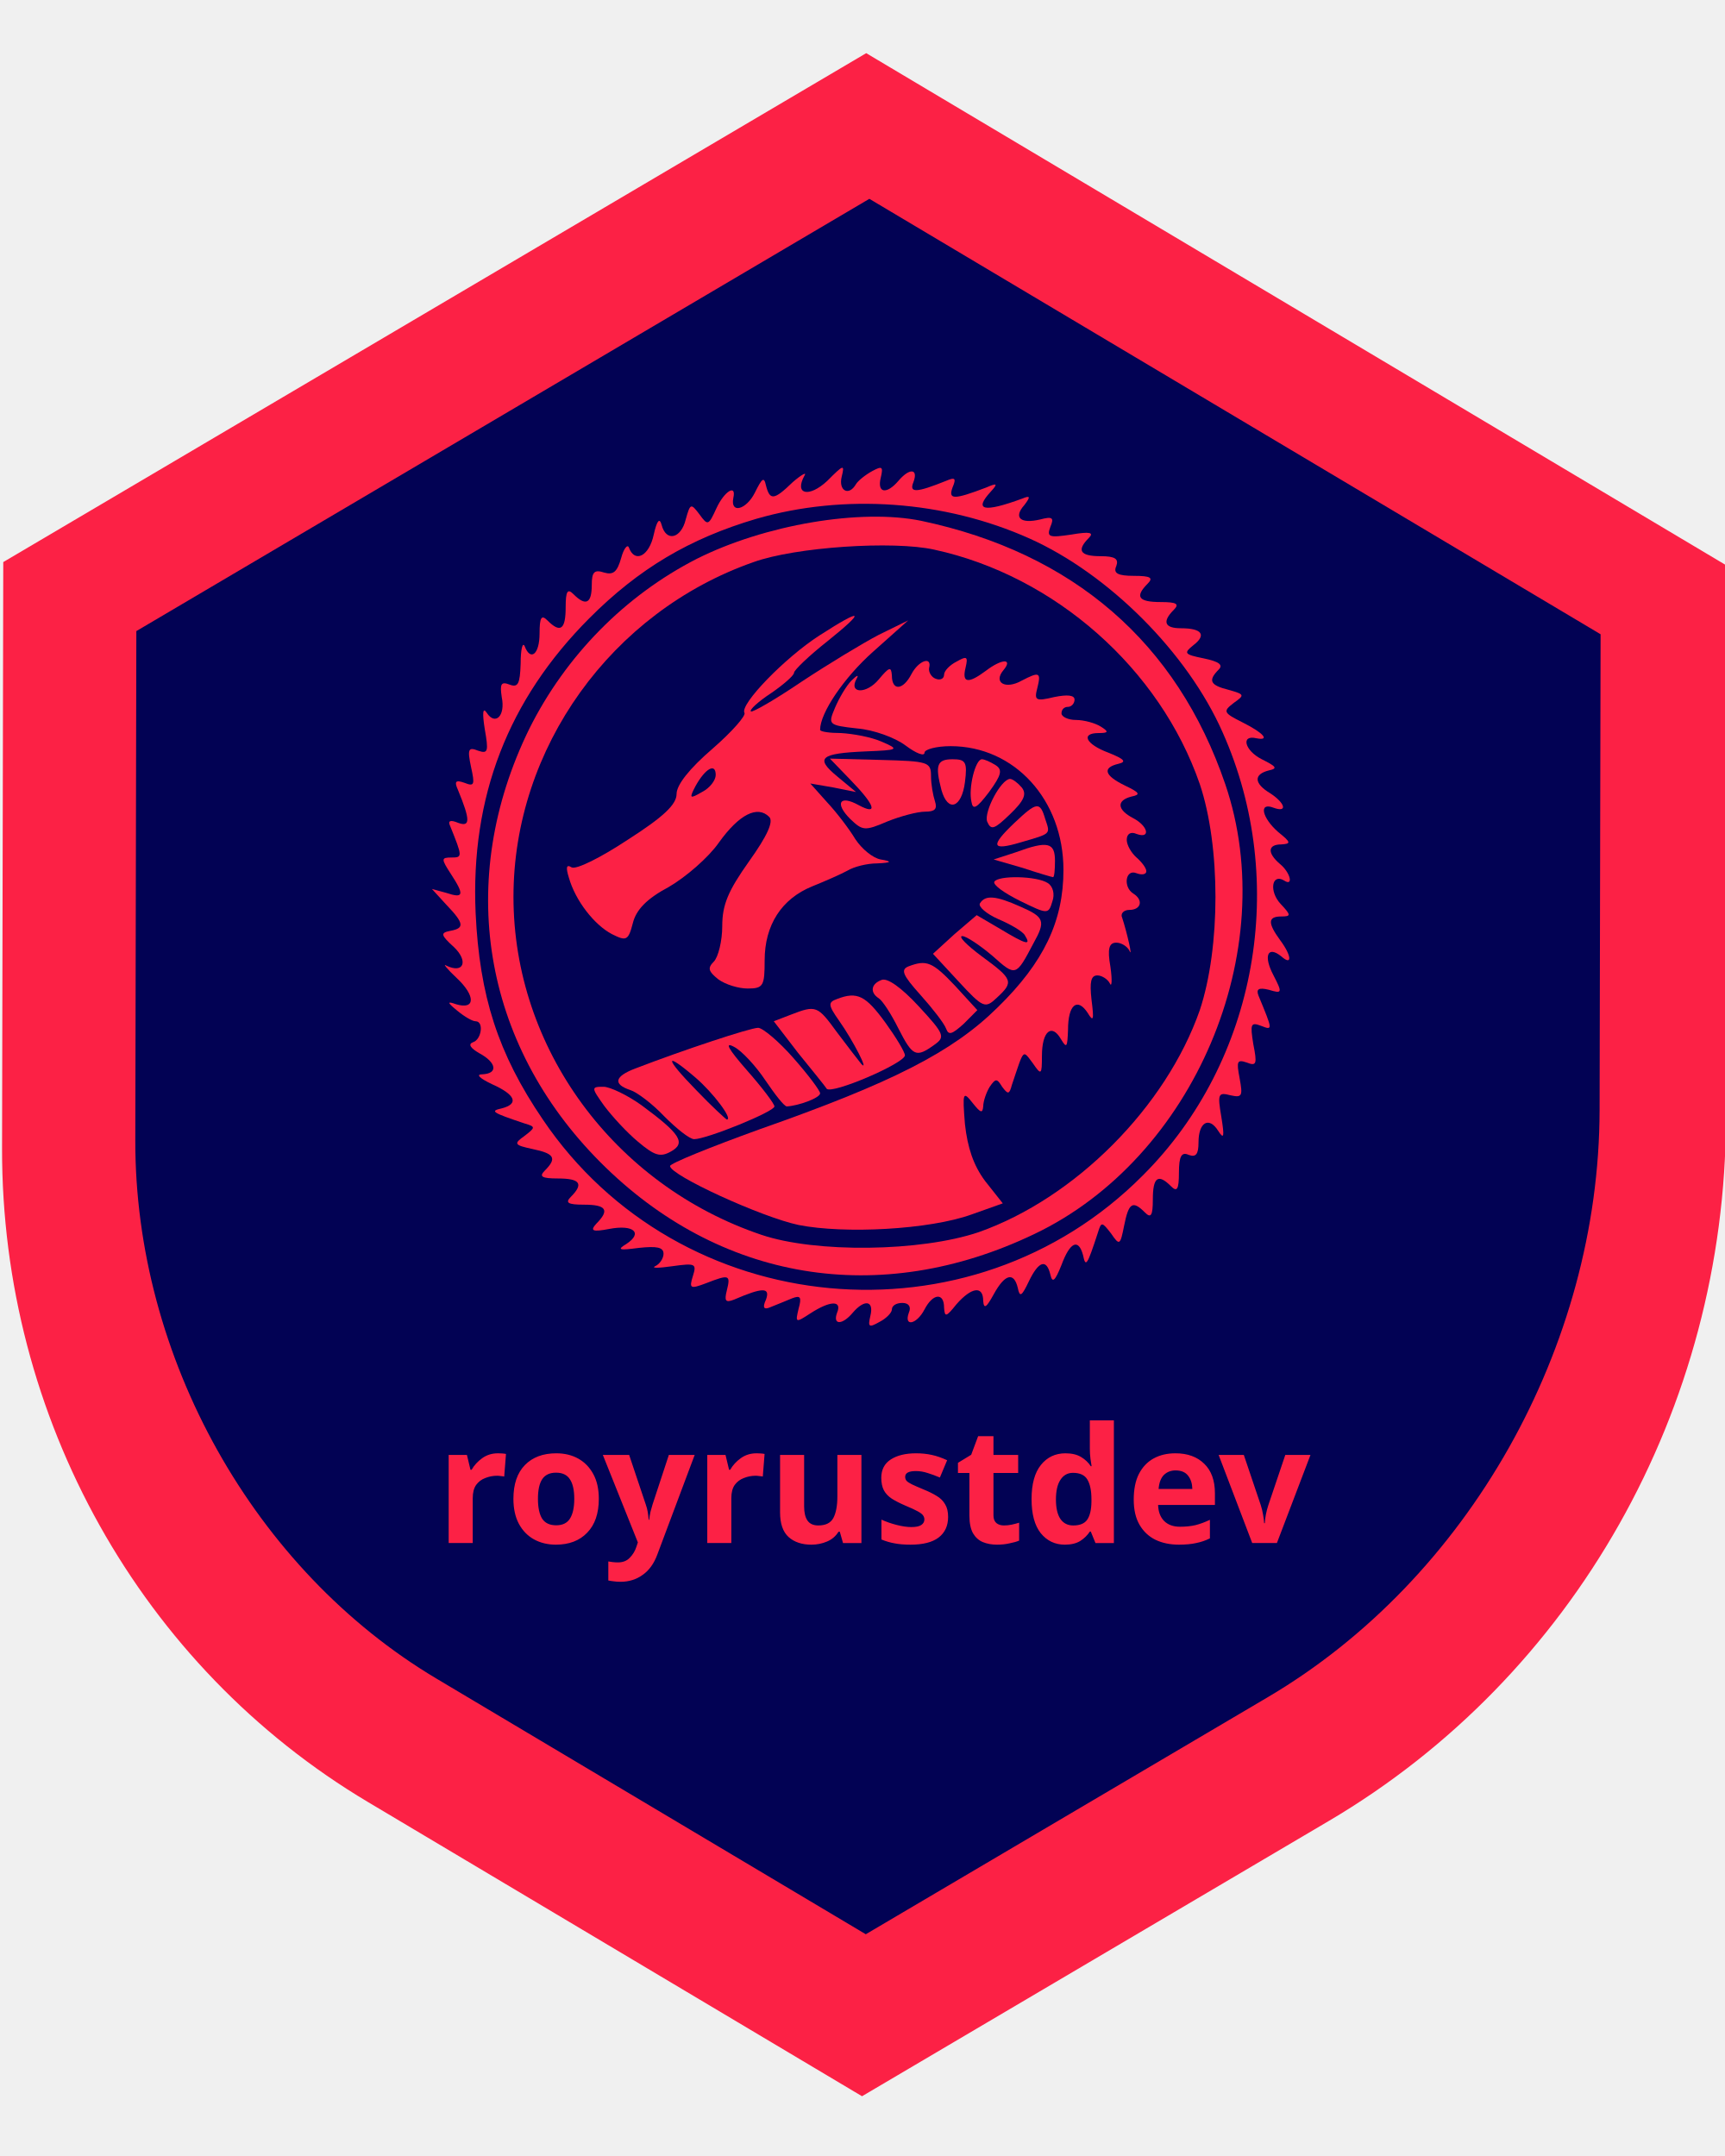
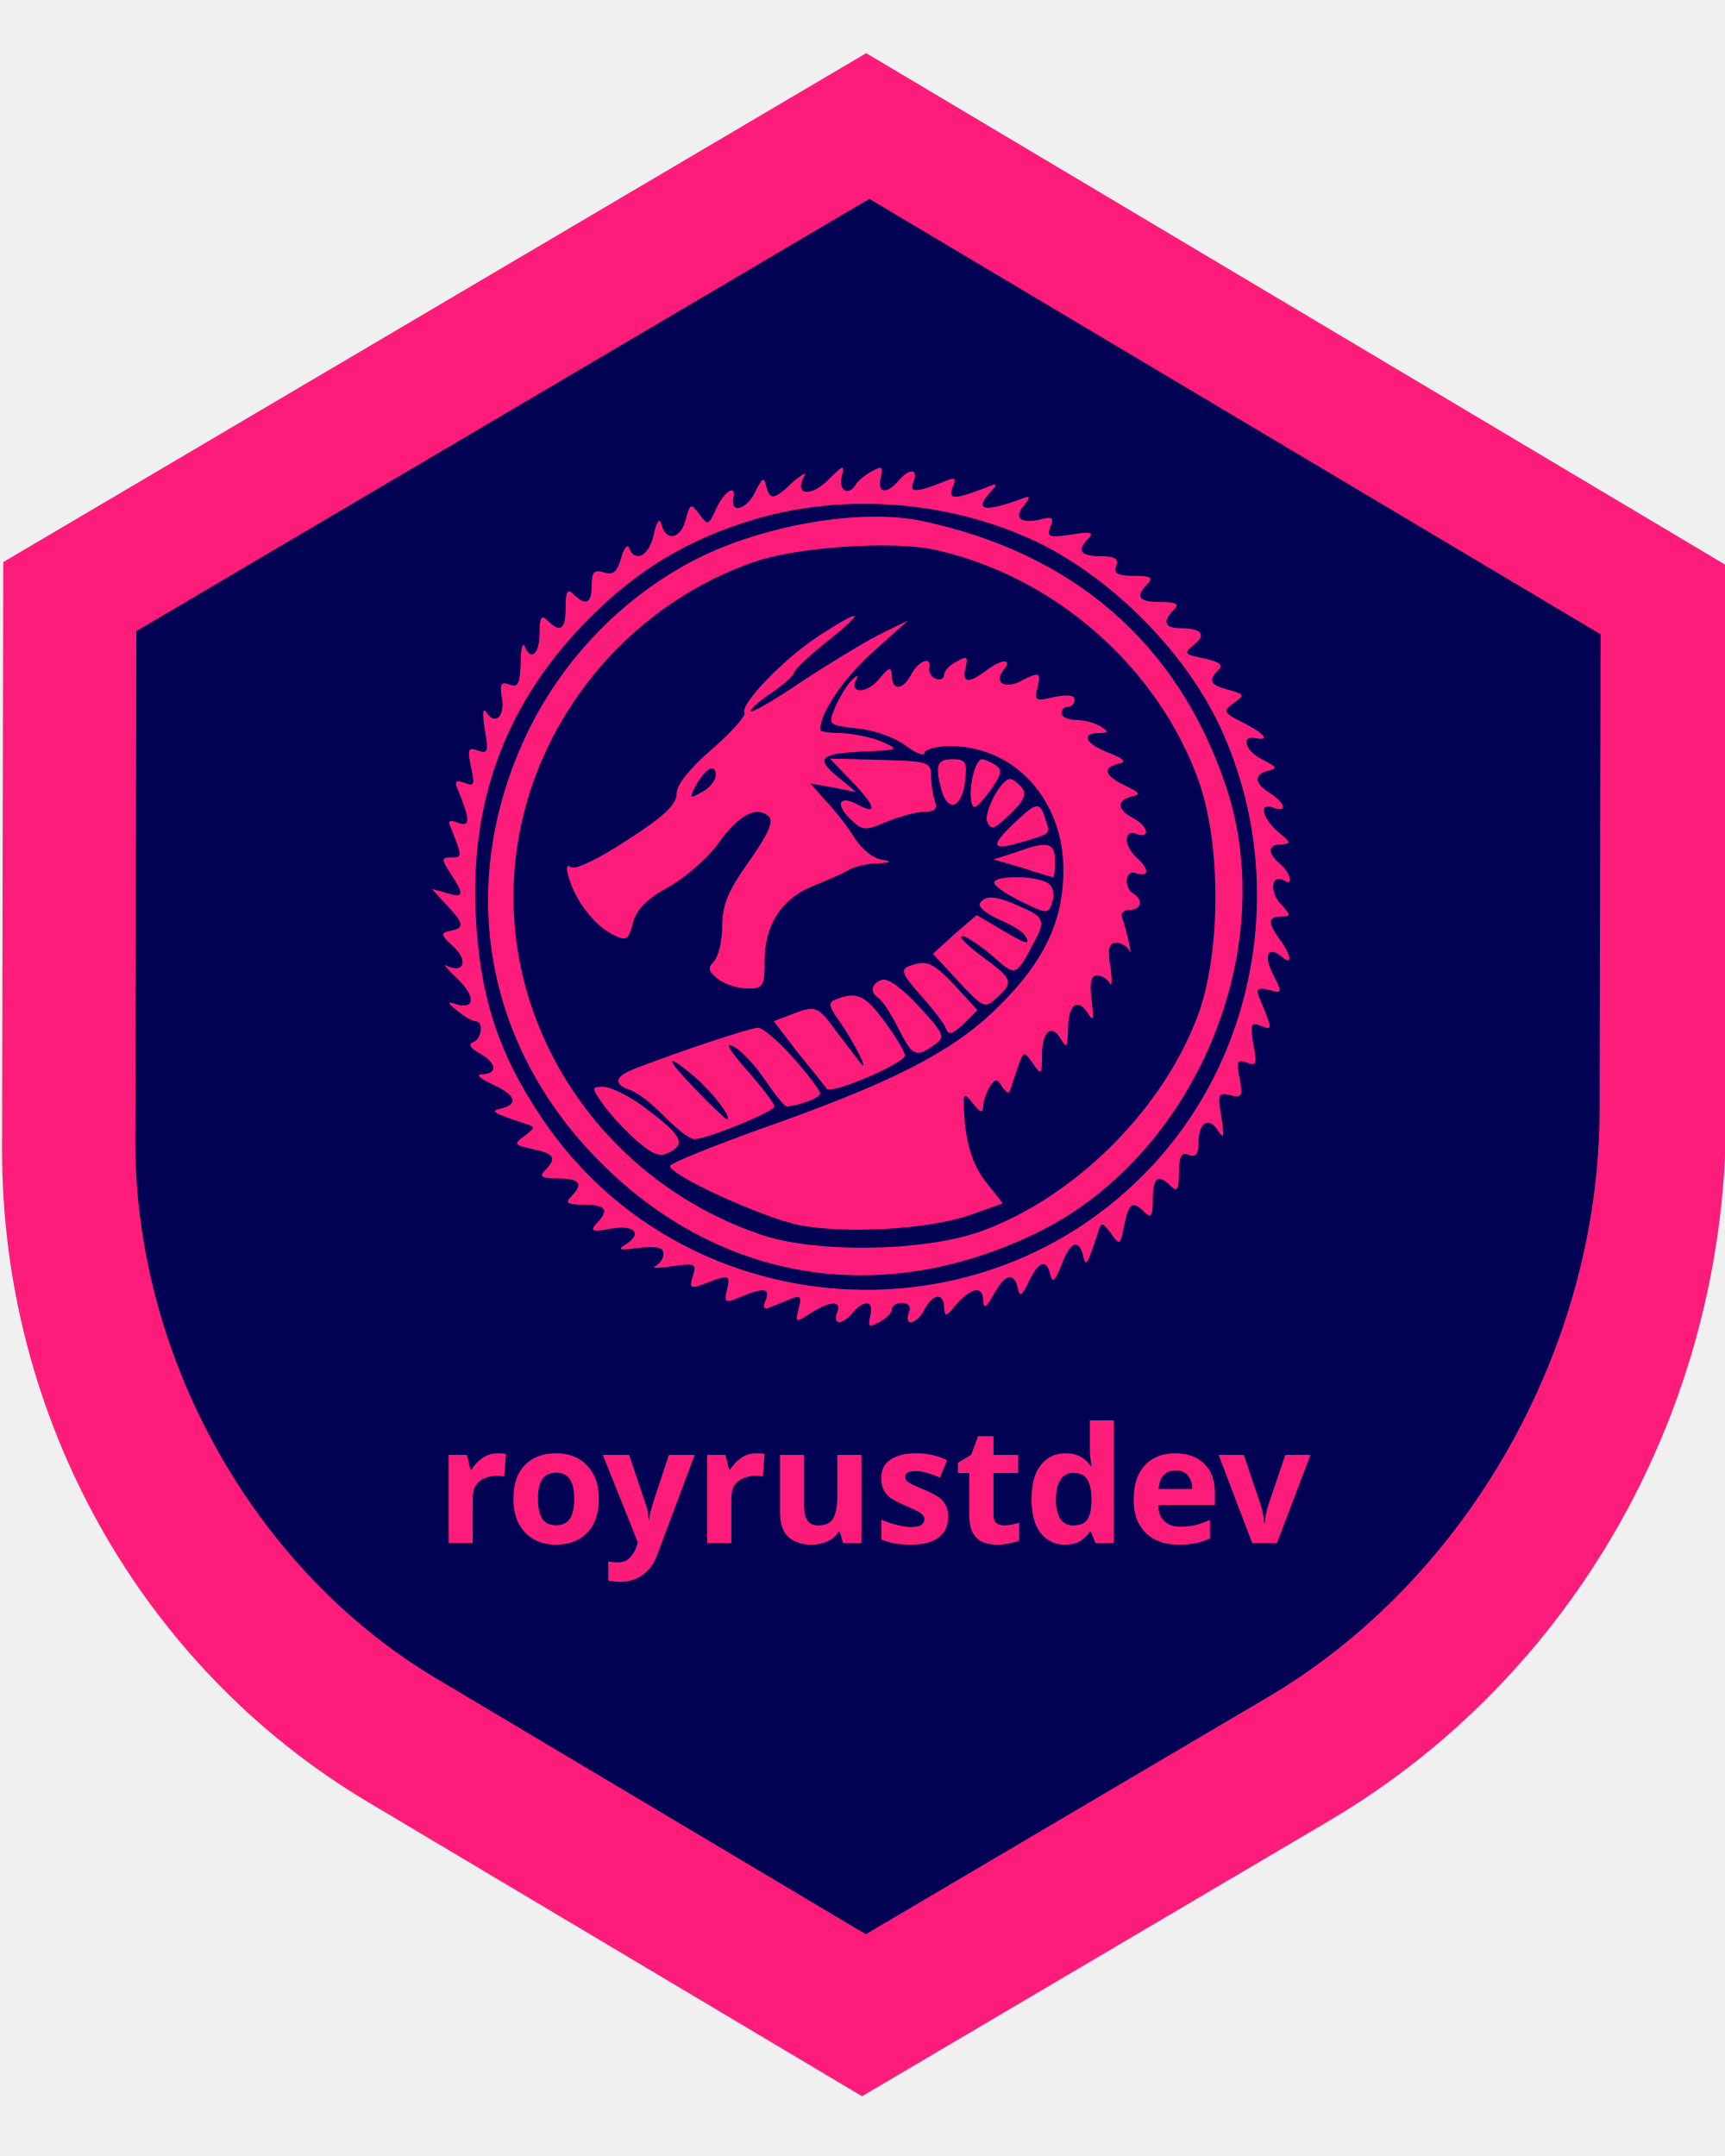
<svg xmlns="http://www.w3.org/2000/svg" width="200" height="250" viewBox="0 0 612.245 765.306" version="1.1" id="royrustdev">
  <defs id="defs2">
    <linearGradient id="linearGradient4598">
      <stop style="stop-color:#00ffff;stop-opacity:1;" offset="0" id="stop4596" />
    </linearGradient>
    <clipPath clipPathUnits="userSpaceOnUse" id="clipPath2754">
      <g id="use2756">
        <path id="path2762" style="opacity:1;fill:#00e1e1;fill-opacity:1;fill-rule:evenodd;stroke-width:0;stroke-miterlimit:4;stroke-dasharray:none;stroke-opacity:0.481;paint-order:stroke fill markers" d="m -6.166,149.687 -0.886,2.831 11.918,3.903 9.607,-0.441 -0.139,-3.03 -9.24,0.424 z" />
      </g>
    </clipPath>
  </defs>
  <g id="layer1">
-     <path id="path4160" d="M 471.733,646.315 305.953,744.092 130.582,639.649 A 260.651,267.571 0 0 1 0.732,407.645 L 1.158,199.516 307.438,18.87 l 305.538,181.966 -0.402,196.269 a 280.662,288.113 0 0 1 -140.841,249.21 z" style="opacity:1;fill:#fc2145;fill-opacity:1;fill-rule:evenodd;stroke-width:0;stroke-miterlimit:4;stroke-dasharray:none;stroke-opacity:0.481;paint-order:stroke fill markers" />
+     <path id="path4160" d="M 471.733,646.315 305.953,744.092 130.582,639.649 A 260.651,267.571 0 0 1 0.732,407.645 L 1.158,199.516 307.438,18.87 l 305.538,181.966 -0.402,196.269 a 280.662,288.113 0 0 1 -140.841,249.21 z" style="opacity:1;fill:#fd1c7a;fill-opacity:1;fill-rule:evenodd;stroke-width:0;stroke-miterlimit:4;stroke-dasharray:none;stroke-opacity:0.481;paint-order:stroke fill markers" />
    <path id="path7280" d="M 308.553,70.575 48.391,224.018 48.022,404.85 c -0.157,76.894 42.111,152.418 106.902,191.005 l 152.365,90.738 142.719,-84.173 c 71.006,-41.88 117.556,-124.248 117.728,-208.313 l 0.351,-168.966 z" style="opacity:1;fill:#020254;fill-opacity:1;fill-rule:evenodd;stroke-width:0;stroke-miterlimit:4;stroke-dasharray:none;stroke-opacity:0.481;paint-order:stroke fill markers" />
    <path style="fill:none;stroke:#000000;stroke-width:2.307px;stroke-linecap:butt;stroke-linejoin:miter;stroke-opacity:1" d="M 118.932,938.003 Z" id="path3070" />
    <g transform="matrix(-0.2315583,0,0,-0.2325116,538.8433,550.8488)" fill="#ffffff" stroke="none" id="g1121" style="fill:#fc2145;fill-opacity:1">
-       <path d="m 977,1640 c 6,-24 -9,-26 -27,-5 -17,20 -31,19 -23,-2 7,-17 -5,-16 -50,2 -14,6 -16,4 -10,-10 7,-19 -2,-19 -52,0 -16,7 -18,6 -7,-6 27,-29 12,-33 -48,-11 -12,5 -13,3 -3,-10 17,-19 6,-29 -24,-22 -19,5 -22,3 -16,-11 6,-16 2,-17 -32,-12 -29,5 -35,3 -27,-5 19,-19 14,-28 -18,-28 -22,0 -28,-4 -24,-15 5,-11 -2,-15 -27,-15 -26,0 -30,-3 -21,-12 20,-20 14,-28 -20,-28 -25,0 -29,-3 -20,-12 18,-18 14,-28 -11,-28 -32,0 -40,-10 -19,-26 15,-12 14,-14 -16,-20 -24,-5 -30,-10 -23,-17 17,-17 13,-24 -15,-31 -25,-7 -25,-8 -8,-20 17,-13 16,-15 -14,-30 -32,-16 -42,-28 -21,-24 25,6 18,-19 -8,-32 -22,-11 -25,-14 -11,-17 24,-6 23,-20 -2,-35 -23,-15 -27,-30 -5,-22 23,9 18,-15 -7,-37 -20,-16 -20,-18 -5,-19 21,0 22,-13 2,-30 -16,-13 -21,-35 -6,-25 19,11 23,-17 5,-36 -16,-17 -16,-19 -1,-19 21,0 21,-10 2,-36 -18,-24 -19,-40 -2,-25 21,17 28,1 12,-29 -14,-27 -13,-28 7,-22 16,4 20,1 16,-9 -22,-53 -22,-53 -4,-46 16,6 17,3 12,-28 -6,-30 -5,-34 10,-28 15,5 16,2 11,-24 -5,-27 -4,-30 14,-26 19,5 20,2 14,-33 -5,-31 -4,-35 5,-21 14,22 30,13 30,-18 0,-18 4,-23 15,-19 11,5 15,-2 15,-27 0,-26 3,-30 12,-21 20,20 28,14 28,-20 0,-25 3,-29 12,-20 19,19 25,15 32,-20 6,-30 7,-31 20,-12 14,18 15,18 20,2 17,-52 19,-54 23,-35 7,26 20,20 33,-15 10,-25 14,-28 17,-15 6,25 18,21 33,-10 11,-23 14,-25 17,-10 6,25 20,21 37,-10 11,-20 15,-23 16,-10 0,24 18,21 41,-5 16,-20 18,-20 19,-5 0,23 17,22 30,-3 12,-23 32,-27 24,-5 -4,9 0,15 10,15 9,0 16,-4 16,-10 0,-5 9,-14 19,-19 16,-9 18,-8 14,9 -6,24 9,26 27,5 16,-19 31,-19 24,0 -8,19 10,19 41,-1 23,-15 23,-14 18,7 -5,18 -3,21 10,16 10,-4 24,-10 32,-13 11,-5 14,-2 8,11 -7,19 5,19 49,0 13,-5 15,-2 11,14 -6,24 -4,25 32,11 24,-9 26,-8 20,11 -6,19 -4,20 32,15 21,-3 32,-3 26,0 -7,3 -13,12 -13,19 0,10 10,12 38,9 30,-4 34,-3 19,6 -26,17 -11,30 26,23 26,-5 30,-3 20,8 -21,21 -15,29 19,29 25,0 29,3 20,12 -20,20 -14,28 20,28 25,0 29,3 20,12 -19,19 -15,26 19,33 28,6 29,8 12,20 -17,13 -17,14 0,19 51,17 53,19 35,23 -27,7 -21,21 15,37 19,9 25,15 15,15 -25,1 -22,18 4,32 14,8 18,14 10,17 -13,4 -17,32 -4,32 5,0 17,7 28,16 16,13 16,15 2,10 -30,-9 -30,13 -1,40 15,14 22,23 16,19 -27,-13 -34,7 -12,28 21,19 21,22 6,25 -22,4 -22,11 6,40 l 22,24 -22,-6 c -27,-9 -28,-3 -7,29 15,23 15,25 -1,25 -17,0 -17,1 2,48 4,8 0,10 -12,5 -19,-7 -19,4 0,50 6,13 4,16 -10,11 -15,-6 -16,-3 -10,24 6,28 4,31 -11,25 -15,-5 -16,-1 -10,33 4,25 3,34 -3,25 -13,-20 -29,-5 -23,24 3,20 1,24 -12,19 -13,-5 -16,1 -17,32 0,22 -3,33 -6,27 -9,-24 -23,-13 -23,19 0,25 -3,29 -12,20 -20,-20 -28,-14 -28,20 0,25 -3,29 -12,20 -19,-19 -28,-14 -28,14 0,20 -4,24 -19,19 -14,-4 -20,1 -26,22 -4,15 -10,22 -12,16 -9,-24 -31,-13 -38,20 -5,22 -9,26 -12,15 -7,-27 -30,-21 -37,8 -7,25 -8,25 -21,8 -13,-18 -14,-17 -26,9 -12,26 -31,38 -26,16 5,-25 -20,-18 -33,8 -11,22 -14,25 -17,11 -6,-23 -12,-23 -41,5 -14,12 -22,16 -18,10 16,-29 -7,-34 -35,-8 -25,25 -27,26 -22,6 5,-21 -11,-30 -22,-11 -3,5 -14,14 -25,20 -15,8 -17,7 -13,-10 z m 191,-63 c 102,-30 180,-76 256,-152 124,-124 182,-272 174,-450 C 1592,849 1564,761 1495,660 1286,352 839,310 575,575 400,749 351,1023 453,1251 c 54,122 175,242 296,296 130,58 284,69 419,30 z" id="path1087" style="fill:#fc2145;fill-opacity:1" />
-       <path d="M 915,1574 C 682,1525 523,1388 449,1172 362,918 497,601 742,485 c 237,-113 483,-72 665,110 181,181 222,431 109,661 -56,112 -147,204 -257,260 -104,52 -251,77 -344,58 z m 257,-63 c 218,-76 368,-284 368,-511 0,-231 -154,-440 -380,-516 -83,-28 -244,-26 -333,4 -148,52 -287,191 -339,339 -32,96 -32,250 0,345 61,176 222,318 407,358 63,14 213,4 277,-19 z" id="path1089" style="fill:#fc2145;fill-opacity:1" />
-       <path d="m 1059,1390 c 28,-22 51,-44 51,-48 0,-4 16,-18 35,-31 20,-13 34,-26 31,-28 -2,-2 -37,18 -77,45 -41,27 -94,59 -119,72 l -45,22 54,-48 c 44,-39 81,-93 81,-119 0,-3 -15,-5 -32,-5 -18,-1 -46,-6 -62,-13 -28,-12 -27,-13 24,-15 70,-3 78,-10 44,-38 l -29,-24 35,7 35,6 -26,-29 c -15,-16 -34,-41 -43,-56 -10,-15 -27,-29 -39,-31 -18,-3 -17,-5 6,-6 15,0 35,-5 45,-11 9,-5 34,-16 54,-24 47,-19 73,-59 73,-113 0,-39 2,-43 26,-43 14,0 34,6 45,14 15,12 17,17 7,27 -7,7 -13,32 -13,54 0,33 -9,54 -41,99 -28,39 -38,61 -31,68 18,18 46,4 77,-39 16,-23 51,-53 77,-68 34,-18 50,-35 55,-55 7,-27 10,-28 32,-17 27,14 56,51 66,86 5,16 4,21 -4,16 -7,-4 -45,15 -86,42 -55,35 -75,54 -75,70 0,14 -20,39 -55,69 -30,26 -52,51 -49,55 7,13 -62,84 -115,118 -67,43 -72,39 -12,-9 z m 202,-221 c 10,-19 9,-20 -10,-9 -12,6 -21,18 -21,26 0,19 16,10 31,-17 z" id="path1091" style="fill:#fc2145;fill-opacity:1" />
-       <path d="m 847,1350 c 6,-24 -4,-25 -31,-5 -25,19 -42,19 -27,1 16,-19 -3,-30 -28,-16 -27,14 -30,13 -24,-11 5,-19 3,-21 -26,-14 -20,4 -31,3 -31,-4 0,-6 5,-11 10,-11 6,0 10,-4 10,-10 0,-5 -10,-10 -22,-10 -13,0 -30,-5 -38,-10 -13,-8 -12,-10 3,-10 28,0 20,-17 -15,-30 -25,-10 -28,-14 -15,-17 25,-6 21,-18 -10,-33 -23,-11 -25,-14 -10,-17 23,-6 22,-20 -3,-33 -23,-12 -27,-32 -5,-24 9,4 15,0 15,-9 0,-8 -7,-20 -15,-27 -8,-7 -15,-16 -15,-21 0,-5 7,-6 15,-3 17,7 21,-21 5,-31 -16,-10 -12,-25 6,-25 9,0 14,-6 11,-12 -7,-21 -17,-64 -11,-50 3,6 12,12 20,12 11,0 14,-9 9,-37 -3,-21 -2,-32 1,-25 3,6 12,12 19,12 10,0 12,-10 9,-37 -4,-31 -3,-35 6,-20 16,24 30,12 30,-26 1,-27 2,-29 11,-14 14,24 29,12 29,-26 0,-29 1,-30 14,-11 16,21 13,23 32,-33 4,-15 6,-15 15,-3 8,13 10,13 19,0 5,-8 10,-22 10,-30 1,-11 4,-10 16,5 15,19 16,17 12,-32 -4,-36 -13,-63 -31,-87 l -27,-34 48,-17 c 64,-23 194,-30 265,-16 57,12 197,76 197,90 0,4 -62,29 -137,56 -203,71 -296,118 -365,186 -71,69 -101,132 -101,210 0,107 75,189 173,189 22,0 40,-5 40,-10 0,-6 13,-1 29,11 16,12 49,24 74,26 45,5 45,6 34,32 -6,14 -17,33 -25,41 -8,8 -12,10 -8,3 13,-23 -15,-24 -34,-1 -16,19 -19,20 -20,6 0,-24 -17,-23 -30,2 -11,21 -32,28 -27,9 1,-6 -4,-14 -10,-16 -7,-3 -13,0 -13,6 0,6 -9,15 -19,20 -16,9 -18,8 -14,-9 z" id="path1093" style="fill:#fc2145;fill-opacity:1" />
-       <path d="m 801,1201 c -11,-7 -9,-15 10,-41 19,-25 25,-28 27,-15 5,21 -6,65 -16,65 -4,0 -13,-4 -21,-9 z" id="path1095" style="fill:#fc2145;fill-opacity:1" />
-       <path d="m 848,1175 c 5,-39 26,-47 36,-12 10,38 7,47 -17,47 -20,0 -23,-4 -19,-35 z" id="path1097" style="fill:#fc2145;fill-opacity:1" />
-       <path d="m 900,1184 c 0,-12 -3,-29 -6,-38 -4,-12 0,-16 15,-16 12,0 38,-7 58,-15 35,-15 38,-14 57,4 24,24 16,37 -13,21 -30,-16 -26,-1 12,38 l 32,33 -77,-2 c -74,-2 -78,-3 -78,-25 z" id="path1099" style="fill:#fc2145;fill-opacity:1" />
-       <path d="m 761,1167 c -8,-10 -4,-20 18,-41 24,-23 29,-25 35,-11 5,15 -21,64 -35,65 -4,0 -12,-6 -18,-13 z" id="path1101" style="fill:#fc2145;fill-opacity:1" />
-       <path d="m 725,1119 c -8,-24 -10,-22 38,-36 44,-13 47,-6 9,30 -34,32 -39,33 -47,6 z" id="path1103" style="fill:#fc2145;fill-opacity:1" />
-       <path d="m 710,1055 c 0,-14 1,-25 3,-25 1,0 22,6 46,14 l 45,13 -34,11 c -49,18 -60,15 -60,-13 z" id="path1105" style="fill:#fc2145;fill-opacity:1" />
-       <path d="m 721,1021 c -8,-5 -11,-17 -7,-28 6,-20 7,-20 50,1 24,12 41,24 39,29 -6,10 -65,9 -82,-2 z" id="path1107" style="fill:#fc2145;fill-opacity:1" />
-       <path d="m 763,985 c -37,-16 -39,-22 -20,-56 27,-51 27,-51 63,-19 19,16 40,30 46,30 7,0 -7,-14 -30,-31 -48,-35 -49,-39 -23,-63 18,-17 21,-16 59,25 l 39,42 -33,30 -34,29 -36,-21 c -40,-24 -48,-26 -38,-10 3,6 22,17 41,25 18,8 31,19 28,24 -8,13 -24,12 -62,-5 z" id="path1109" style="fill:#fc2145;fill-opacity:1" />
-       <path d="m 863,864 -34,-37 21,-21 c 18,-16 23,-18 27,-7 3,8 21,31 39,51 28,31 31,39 18,44 -27,10 -36,7 -71,-30 z" id="path1111" style="fill:#fc2145;fill-opacity:1" />
-       <path d="m 919,833 c -40,-43 -41,-47 -24,-59 28,-20 33,-18 55,25 11,22 24,42 30,46 14,9 12,22 -4,28 -9,4 -31,-12 -57,-40 z" id="path1113" style="fill:#fc2145;fill-opacity:1" />
-       <path d="m 970,808 c -16,-22 -30,-45 -30,-50 0,-12 112,-60 120,-51 3,5 23,29 44,55 l 37,48 -26,10 c -39,15 -41,14 -71,-27 -16,-21 -32,-42 -37,-48 -13,-14 12,35 34,66 17,24 17,28 3,33 -31,12 -44,5 -74,-36 z" id="path1115" style="fill:#fc2145;fill-opacity:1" />
-       <path d="m 1111,754 c -23,-26 -41,-50 -41,-54 0,-7 33,-19 51,-20 4,0 18,18 33,40 14,21 36,45 48,51 15,8 9,-3 -20,-36 -23,-26 -42,-51 -42,-55 0,-8 104,-50 123,-50 7,0 27,16 46,35 18,19 42,37 52,40 27,9 24,21 -8,33 -73,28 -176,62 -188,62 -7,0 -32,-21 -54,-46 z m 149,-49 c -24,-25 -46,-45 -47,-45 -10,0 21,41 48,64 48,41 48,31 -1,-19 z" id="path1117" style="fill:#fc2145;fill-opacity:1" />
-       <path d="m 1344,682 c -60,-44 -69,-58 -45,-71 16,-9 25,-6 50,15 17,14 40,39 52,55 20,28 20,29 1,29 -10,0 -37,-13 -58,-28 z" id="path1119" style="fill:#fc2145;fill-opacity:1" />
+       <path d="m 977,1640 c 6,-24 -9,-26 -27,-5 -17,20 -31,19 -23,-2 7,-17 -5,-16 -50,2 -14,6 -16,4 -10,-10 7,-19 -2,-19 -52,0 -16,7 -18,6 -7,-6 27,-29 12,-33 -48,-11 -12,5 -13,3 -3,-10 17,-19 6,-29 -24,-22 -19,5 -22,3 -16,-11 6,-16 2,-17 -32,-12 -29,5 -35,3 -27,-5 19,-19 14,-28 -18,-28 -22,0 -28,-4 -24,-15 5,-11 -2,-15 -27,-15 -26,0 -30,-3 -21,-12 20,-20 14,-28 -20,-28 -25,0 -29,-3 -20,-12 18,-18 14,-28 -11,-28 -32,0 -40,-10 -19,-26 15,-12 14,-14 -16,-20 -24,-5 -30,-10 -23,-17 17,-17 13,-24 -15,-31 -25,-7 -25,-8 -8,-20 17,-13 16,-15 -14,-30 -32,-16 -42,-28 -21,-24 25,6 18,-19 -8,-32 -22,-11 -25,-14 -11,-17 24,-6 23,-20 -2,-35 -23,-15 -27,-30 -5,-22 23,9 18,-15 -7,-37 -20,-16 -20,-18 -5,-19 21,0 22,-13 2,-30 -16,-13 -21,-35 -6,-25 19,11 23,-17 5,-36 -16,-17 -16,-19 -1,-19 21,0 21,-10 2,-36 -18,-24 -19,-40 -2,-25 21,17 28,1 12,-29 -14,-27 -13,-28 7,-22 16,4 20,1 16,-9 -22,-53 -22,-53 -4,-46 16,6 17,3 12,-28 -6,-30 -5,-34 10,-28 15,5 16,2 11,-24 -5,-27 -4,-30 14,-26 19,5 20,2 14,-33 -5,-31 -4,-35 5,-21 14,22 30,13 30,-18 0,-18 4,-23 15,-19 11,5 15,-2 15,-27 0,-26 3,-30 12,-21 20,20 28,14 28,-20 0,-25 3,-29 12,-20 19,19 25,15 32,-20 6,-30 7,-31 20,-12 14,18 15,18 20,2 17,-52 19,-54 23,-35 7,26 20,20 33,-15 10,-25 14,-28 17,-15 6,25 18,21 33,-10 11,-23 14,-25 17,-10 6,25 20,21 37,-10 11,-20 15,-23 16,-10 0,24 18,21 41,-5 16,-20 18,-20 19,-5 0,23 17,22 30,-3 12,-23 32,-27 24,-5 -4,9 0,15 10,15 9,0 16,-4 16,-10 0,-5 9,-14 19,-19 16,-9 18,-8 14,9 -6,24 9,26 27,5 16,-19 31,-19 24,0 -8,19 10,19 41,-1 23,-15 23,-14 18,7 -5,18 -3,21 10,16 10,-4 24,-10 32,-13 11,-5 14,-2 8,11 -7,19 5,19 49,0 13,-5 15,-2 11,14 -6,24 -4,25 32,11 24,-9 26,-8 20,11 -6,19 -4,20 32,15 21,-3 32,-3 26,0 -7,3 -13,12 -13,19 0,10 10,12 38,9 30,-4 34,-3 19,6 -26,17 -11,30 26,23 26,-5 30,-3 20,8 -21,21 -15,29 19,29 25,0 29,3 20,12 -20,20 -14,28 20,28 25,0 29,3 20,12 -19,19 -15,26 19,33 28,6 29,8 12,20 -17,13 -17,14 0,19 51,17 53,19 35,23 -27,7 -21,21 15,37 19,9 25,15 15,15 -25,1 -22,18 4,32 14,8 18,14 10,17 -13,4 -17,32 -4,32 5,0 17,7 28,16 16,13 16,15 2,10 -30,-9 -30,13 -1,40 15,14 22,23 16,19 -27,-13 -34,7 -12,28 21,19 21,22 6,25 -22,4 -22,11 6,40 l 22,24 -22,-6 c -27,-9 -28,-3 -7,29 15,23 15,25 -1,25 -17,0 -17,1 2,48 4,8 0,10 -12,5 -19,-7 -19,4 0,50 6,13 4,16 -10,11 -15,-6 -16,-3 -10,24 6,28 4,31 -11,25 -15,-5 -16,-1 -10,33 4,25 3,34 -3,25 -13,-20 -29,-5 -23,24 3,20 1,24 -12,19 -13,-5 -16,1 -17,32 0,22 -3,33 -6,27 -9,-24 -23,-13 -23,19 0,25 -3,29 -12,20 -20,-20 -28,-14 -28,20 0,25 -3,29 -12,20 -19,-19 -28,-14 -28,14 0,20 -4,24 -19,19 -14,-4 -20,1 -26,22 -4,15 -10,22 -12,16 -9,-24 -31,-13 -38,20 -5,22 -9,26 -12,15 -7,-27 -30,-21 -37,8 -7,25 -8,25 -21,8 -13,-18 -14,-17 -26,9 -12,26 -31,38 -26,16 5,-25 -20,-18 -33,8 -11,22 -14,25 -17,11 -6,-23 -12,-23 -41,5 -14,12 -22,16 -18,10 16,-29 -7,-34 -35,-8 -25,25 -27,26 -22,6 5,-21 -11,-30 -22,-11 -3,5 -14,14 -25,20 -15,8 -17,7 -13,-10 z m 191,-63 c 102,-30 180,-76 256,-152 124,-124 182,-272 174,-450 C 1592,849 1564,761 1495,660 1286,352 839,310 575,575 400,749 351,1023 453,1251 c 54,122 175,242 296,296 130,58 284,69 419,30 z" id="path1087" style="fill:#fd1c7a;fill-opacity:1" />
+       <path d="M 915,1574 C 682,1525 523,1388 449,1172 362,918 497,601 742,485 c 237,-113 483,-72 665,110 181,181 222,431 109,661 -56,112 -147,204 -257,260 -104,52 -251,77 -344,58 z m 257,-63 c 218,-76 368,-284 368,-511 0,-231 -154,-440 -380,-516 -83,-28 -244,-26 -333,4 -148,52 -287,191 -339,339 -32,96 -32,250 0,345 61,176 222,318 407,358 63,14 213,4 277,-19 z" id="path1089" style="fill:#fd1c7a;fill-opacity:1" />
+       <path d="m 1059,1390 c 28,-22 51,-44 51,-48 0,-4 16,-18 35,-31 20,-13 34,-26 31,-28 -2,-2 -37,18 -77,45 -41,27 -94,59 -119,72 l -45,22 54,-48 c 44,-39 81,-93 81,-119 0,-3 -15,-5 -32,-5 -18,-1 -46,-6 -62,-13 -28,-12 -27,-13 24,-15 70,-3 78,-10 44,-38 l -29,-24 35,7 35,6 -26,-29 c -15,-16 -34,-41 -43,-56 -10,-15 -27,-29 -39,-31 -18,-3 -17,-5 6,-6 15,0 35,-5 45,-11 9,-5 34,-16 54,-24 47,-19 73,-59 73,-113 0,-39 2,-43 26,-43 14,0 34,6 45,14 15,12 17,17 7,27 -7,7 -13,32 -13,54 0,33 -9,54 -41,99 -28,39 -38,61 -31,68 18,18 46,4 77,-39 16,-23 51,-53 77,-68 34,-18 50,-35 55,-55 7,-27 10,-28 32,-17 27,14 56,51 66,86 5,16 4,21 -4,16 -7,-4 -45,15 -86,42 -55,35 -75,54 -75,70 0,14 -20,39 -55,69 -30,26 -52,51 -49,55 7,13 -62,84 -115,118 -67,43 -72,39 -12,-9 z m 202,-221 c 10,-19 9,-20 -10,-9 -12,6 -21,18 -21,26 0,19 16,10 31,-17 z" id="path1091" style="fill:#fd1c7a;fill-opacity:1" />
+       <path d="m 847,1350 c 6,-24 -4,-25 -31,-5 -25,19 -42,19 -27,1 16,-19 -3,-30 -28,-16 -27,14 -30,13 -24,-11 5,-19 3,-21 -26,-14 -20,4 -31,3 -31,-4 0,-6 5,-11 10,-11 6,0 10,-4 10,-10 0,-5 -10,-10 -22,-10 -13,0 -30,-5 -38,-10 -13,-8 -12,-10 3,-10 28,0 20,-17 -15,-30 -25,-10 -28,-14 -15,-17 25,-6 21,-18 -10,-33 -23,-11 -25,-14 -10,-17 23,-6 22,-20 -3,-33 -23,-12 -27,-32 -5,-24 9,4 15,0 15,-9 0,-8 -7,-20 -15,-27 -8,-7 -15,-16 -15,-21 0,-5 7,-6 15,-3 17,7 21,-21 5,-31 -16,-10 -12,-25 6,-25 9,0 14,-6 11,-12 -7,-21 -17,-64 -11,-50 3,6 12,12 20,12 11,0 14,-9 9,-37 -3,-21 -2,-32 1,-25 3,6 12,12 19,12 10,0 12,-10 9,-37 -4,-31 -3,-35 6,-20 16,24 30,12 30,-26 1,-27 2,-29 11,-14 14,24 29,12 29,-26 0,-29 1,-30 14,-11 16,21 13,23 32,-33 4,-15 6,-15 15,-3 8,13 10,13 19,0 5,-8 10,-22 10,-30 1,-11 4,-10 16,5 15,19 16,17 12,-32 -4,-36 -13,-63 -31,-87 l -27,-34 48,-17 c 64,-23 194,-30 265,-16 57,12 197,76 197,90 0,4 -62,29 -137,56 -203,71 -296,118 -365,186 -71,69 -101,132 -101,210 0,107 75,189 173,189 22,0 40,-5 40,-10 0,-6 13,-1 29,11 16,12 49,24 74,26 45,5 45,6 34,32 -6,14 -17,33 -25,41 -8,8 -12,10 -8,3 13,-23 -15,-24 -34,-1 -16,19 -19,20 -20,6 0,-24 -17,-23 -30,2 -11,21 -32,28 -27,9 1,-6 -4,-14 -10,-16 -7,-3 -13,0 -13,6 0,6 -9,15 -19,20 -16,9 -18,8 -14,-9 z" id="path1093" style="fill:#fd1c7a;fill-opacity:1" />
+       <path d="m 801,1201 c -11,-7 -9,-15 10,-41 19,-25 25,-28 27,-15 5,21 -6,65 -16,65 -4,0 -13,-4 -21,-9 z" id="path1095" style="fill:#fd1c7a;fill-opacity:1" />
+       <path d="m 848,1175 c 5,-39 26,-47 36,-12 10,38 7,47 -17,47 -20,0 -23,-4 -19,-35 z" id="path1097" style="fill:#fd1c7a;fill-opacity:1" />
+       <path d="m 900,1184 c 0,-12 -3,-29 -6,-38 -4,-12 0,-16 15,-16 12,0 38,-7 58,-15 35,-15 38,-14 57,4 24,24 16,37 -13,21 -30,-16 -26,-1 12,38 l 32,33 -77,-2 c -74,-2 -78,-3 -78,-25 z" id="path1099" style="fill:#fd1c7a;fill-opacity:1" />
+       <path d="m 761,1167 c -8,-10 -4,-20 18,-41 24,-23 29,-25 35,-11 5,15 -21,64 -35,65 -4,0 -12,-6 -18,-13 z" id="path1101" style="fill:#fd1c7a;fill-opacity:1" />
+       <path d="m 725,1119 c -8,-24 -10,-22 38,-36 44,-13 47,-6 9,30 -34,32 -39,33 -47,6 z" id="path1103" style="fill:#fd1c7a;fill-opacity:1" />
+       <path d="m 710,1055 c 0,-14 1,-25 3,-25 1,0 22,6 46,14 l 45,13 -34,11 c -49,18 -60,15 -60,-13 z" id="path1105" style="fill:#fd1c7a;fill-opacity:1" />
+       <path d="m 721,1021 c -8,-5 -11,-17 -7,-28 6,-20 7,-20 50,1 24,12 41,24 39,29 -6,10 -65,9 -82,-2 z" id="path1107" style="fill:#fd1c7a;fill-opacity:1" />
+       <path d="m 763,985 c -37,-16 -39,-22 -20,-56 27,-51 27,-51 63,-19 19,16 40,30 46,30 7,0 -7,-14 -30,-31 -48,-35 -49,-39 -23,-63 18,-17 21,-16 59,25 l 39,42 -33,30 -34,29 -36,-21 c -40,-24 -48,-26 -38,-10 3,6 22,17 41,25 18,8 31,19 28,24 -8,13 -24,12 -62,-5 z" id="path1109" style="fill:#fd1c7a;fill-opacity:1" />
+       <path d="m 863,864 -34,-37 21,-21 c 18,-16 23,-18 27,-7 3,8 21,31 39,51 28,31 31,39 18,44 -27,10 -36,7 -71,-30 z" id="path1111" style="fill:#fd1c7a;fill-opacity:1" />
+       <path d="m 919,833 c -40,-43 -41,-47 -24,-59 28,-20 33,-18 55,25 11,22 24,42 30,46 14,9 12,22 -4,28 -9,4 -31,-12 -57,-40 z" id="path1113" style="fill:#fd1c7a;fill-opacity:1" />
+       <path d="m 970,808 c -16,-22 -30,-45 -30,-50 0,-12 112,-60 120,-51 3,5 23,29 44,55 l 37,48 -26,10 c -39,15 -41,14 -71,-27 -16,-21 -32,-42 -37,-48 -13,-14 12,35 34,66 17,24 17,28 3,33 -31,12 -44,5 -74,-36 z" id="path1115" style="fill:#fd1c7a;fill-opacity:1" />
+       <path d="m 1111,754 c -23,-26 -41,-50 -41,-54 0,-7 33,-19 51,-20 4,0 18,18 33,40 14,21 36,45 48,51 15,8 9,-3 -20,-36 -23,-26 -42,-51 -42,-55 0,-8 104,-50 123,-50 7,0 27,16 46,35 18,19 42,37 52,40 27,9 24,21 -8,33 -73,28 -176,62 -188,62 -7,0 -32,-21 -54,-46 z m 149,-49 c -24,-25 -46,-45 -47,-45 -10,0 21,41 48,64 48,41 48,31 -1,-19 z" id="path1117" style="fill:#fd1c7a;fill-opacity:1" />
+       <path d="m 1344,682 c -60,-44 -69,-58 -45,-71 16,-9 25,-6 50,15 17,14 40,39 52,55 20,28 20,29 1,29 -10,0 -37,-13 -58,-28 z" id="path1119" style="fill:#fd1c7a;fill-opacity:1" />
    </g>
-     <path id="text14773" style="font-style:normal;font-variant:normal;font-weight:bold;font-stretch:normal;font-size:5.644px;line-height:1.25;font-family:Sans;-inkscape-font-specification:'Sans, Bold';font-variant-ligatures:none;font-variant-caps:normal;font-variant-numeric:normal;font-variant-east-asian:normal;fill:#fc2145;fill-opacity:1;stroke-width:2.685" d="m 386.809,504.186 v 10.029 c 0,1.222 0.071,2.425 0.225,3.609 0.153,1.146 0.289,2.022 0.404,2.633 h -0.288 c -0.84,-1.299 -1.984,-2.384 -3.436,-3.262 -1.451,-0.879 -3.307,-1.322 -5.56,-1.322 -3.59,0 -6.492,1.378 -8.707,4.128 -2.215,2.75 -3.32,6.795 -3.32,12.142 0,5.309 1.085,9.34 3.263,12.09 2.215,2.712 5.063,4.07 8.539,4.07 2.253,0 4.084,-0.444 5.497,-1.322 1.413,-0.917 2.543,-2.022 3.383,-3.32 h 0.341 l 1.663,4.065 h 6.53 v -43.539 z m -39.648,5.617 -2.46,6.588 -4.7,2.864 v 3.609 h 4.065 v 15.069 c 0,2.674 0.424,4.772 1.264,6.299 0.879,1.489 2.042,2.541 3.493,3.152 1.49,0.611 3.169,0.918 5.04,0.918 1.604,0 3.074,-0.156 4.411,-0.462 1.375,-0.267 2.524,-0.589 3.441,-0.97 v -6.362 c -0.878,0.267 -1.76,0.496 -2.638,0.687 -0.878,0.191 -1.794,0.288 -2.748,0.288 -1.107,0 -2.008,-0.287 -2.696,-0.86 -0.687,-0.611 -1.028,-1.507 -1.028,-2.691 v -15.069 h 8.764 v -6.415 h -8.764 v -6.646 z m -170.439,6.063 v 0.005 c -2.101,0 -3.95,0.574 -5.555,1.72 -1.604,1.146 -2.865,2.524 -3.782,4.128 h -0.404 l -1.259,-5.271 h -6.472 v 31.276 h 8.534 v -15.924 c 0,-1.986 0.404,-3.554 1.206,-4.7 0.84,-1.146 1.926,-1.963 3.262,-2.46 1.337,-0.535 2.734,-0.803 4.186,-0.803 0.382,0 0.82,0.041 1.317,0.116 0.535,0.041 0.934,0.091 1.201,0.167 l 0.629,-8.02 c -0.344,-0.081 -0.801,-0.136 -1.374,-0.174 -0.572,-0.041 -1.069,-0.061 -1.49,-0.061 z m 91.778,0 v 0.005 c -2.101,0 -3.95,0.574 -5.555,1.72 -1.604,1.146 -2.865,2.524 -3.782,4.128 h -0.399 l -1.264,-5.271 h -6.472 v 31.276 h 8.534 v -15.924 c 0,-1.986 0.404,-3.554 1.206,-4.7 0.84,-1.146 1.926,-1.963 3.262,-2.46 1.337,-0.535 2.734,-0.803 4.186,-0.803 0.382,0 0.82,0.041 1.317,0.116 0.535,0.041 0.934,0.091 1.201,0.167 l 0.634,-8.02 c -0.344,-0.081 -0.807,-0.136 -1.379,-0.174 -0.572,-0.041 -1.07,-0.061 -1.49,-0.061 z m -71.039,0.005 c -4.736,0 -8.46,1.397 -11.172,4.186 -2.712,2.788 -4.065,6.78 -4.065,11.975 0,3.476 0.648,6.436 1.946,8.88 1.299,2.406 3.076,4.237 5.329,5.497 2.292,1.26 4.892,1.893 7.794,1.893 4.698,0 8.403,-1.417 11.114,-4.243 2.75,-2.826 4.123,-6.833 4.123,-12.027 0,-3.476 -0.648,-6.402 -1.946,-8.77 -1.299,-2.406 -3.076,-4.236 -5.329,-5.497 -2.253,-1.26 -4.853,-1.893 -7.794,-1.893 z m 127.702,0 c -3.743,0 -6.742,0.731 -8.995,2.182 -2.253,1.451 -3.378,3.627 -3.378,6.53 0,1.757 0.301,3.227 0.912,4.411 0.611,1.146 1.551,2.139 2.811,2.979 1.26,0.802 2.862,1.62 4.81,2.46 2.024,0.84 3.514,1.532 4.469,2.067 0.955,0.535 1.568,1.012 1.836,1.432 0.305,0.42 0.457,0.897 0.457,1.432 0,0.802 -0.365,1.449 -1.091,1.946 -0.687,0.496 -1.87,0.745 -3.551,0.745 -1.49,0 -3.208,-0.249 -5.156,-0.745 -1.948,-0.496 -3.759,-1.124 -5.439,-1.888 v 7.044 c 1.566,0.65 3.128,1.107 4.694,1.374 1.566,0.306 3.441,0.462 5.617,0.462 4.43,0 7.75,-0.842 9.966,-2.523 2.253,-1.719 3.383,-4.163 3.383,-7.333 0,-1.871 -0.365,-3.381 -1.091,-4.527 -0.687,-1.184 -1.681,-2.158 -2.979,-2.921 -1.299,-0.802 -2.847,-1.566 -4.642,-2.292 -1.833,-0.764 -3.225,-1.372 -4.18,-1.831 -0.916,-0.459 -1.544,-0.882 -1.888,-1.264 -0.305,-0.42 -0.462,-0.878 -0.462,-1.374 0,-1.375 1.261,-2.061 3.782,-2.061 1.413,0 2.805,0.228 4.18,0.687 1.375,0.42 2.831,0.956 4.359,1.605 l 2.575,-6.132 c -1.871,-0.879 -3.688,-1.506 -5.444,-1.888 -1.757,-0.382 -3.607,-0.577 -5.554,-0.577 z m 92.009,0 c -2.941,0 -5.521,0.614 -7.737,1.836 -2.215,1.222 -3.953,3.058 -5.214,5.502 -1.222,2.406 -1.831,5.439 -1.831,9.105 0,3.59 0.686,6.57 2.061,8.938 1.375,2.368 3.264,4.145 5.67,5.329 2.406,1.146 5.176,1.72 8.308,1.72 2.406,0 4.451,-0.195 6.132,-0.577 1.719,-0.344 3.34,-0.893 4.867,-1.657 v -6.588 c -1.757,0.84 -3.456,1.468 -5.098,1.888 -1.642,0.382 -3.478,0.571 -5.502,0.571 -2.406,0 -4.295,-0.686 -5.67,-2.061 -1.337,-1.375 -2.043,-3.264 -2.119,-5.67 h 20.167 v -4.128 c 0,-4.545 -1.261,-8.041 -3.782,-10.485 -2.521,-2.483 -5.938,-3.724 -10.254,-3.724 z m -203.21,0.577 12.431,31.051 -0.514,1.547 c -0.496,1.528 -1.28,2.822 -2.35,3.892 -1.031,1.108 -2.443,1.663 -4.238,1.663 -0.65,0 -1.282,-0.041 -1.893,-0.116 -0.572,-0.081 -1.069,-0.149 -1.49,-0.225 v 6.761 c 0.535,0.115 1.148,0.207 1.836,0.283 0.726,0.115 1.568,0.173 2.523,0.173 2.979,0 5.593,-0.823 7.847,-2.465 2.292,-1.604 4.03,-4.029 5.214,-7.275 l 13.233,-35.289 h -9.168 l -5.785,17.587 c -0.267,0.84 -0.516,1.716 -0.745,2.633 -0.191,0.879 -0.341,1.818 -0.457,2.811 h -0.174 c -0.081,-0.993 -0.188,-1.933 -0.341,-2.811 -0.153,-0.917 -0.387,-1.793 -0.692,-2.633 l -5.901,-17.587 z m 62.904,0 v 20.393 c 0,4.01 1.013,6.931 3.037,8.765 2.024,1.795 4.716,2.696 8.077,2.696 1.948,0 3.783,-0.365 5.502,-1.091 1.757,-0.726 3.13,-1.889 4.123,-3.493 h 0.462 l 1.143,4.007 h 6.53 v -31.276 h -8.534 v 14.723 c 0,3.323 -0.477,5.878 -1.432,7.674 -0.955,1.757 -2.732,2.638 -5.329,2.638 -1.757,0 -3.037,-0.574 -3.84,-1.72 -0.802,-1.146 -1.201,-2.825 -1.201,-5.041 v -18.274 z m 155.658,0 11.917,31.276 h 8.764 l 11.917,-31.276 h -8.938 l -6.016,17.818 c -0.726,2.215 -1.144,4.352 -1.259,6.415 h -0.23 c -0.041,-0.917 -0.17,-1.949 -0.399,-3.095 -0.191,-1.146 -0.459,-2.251 -0.803,-3.32 l -6.016,-17.818 z m -15.295,5.497 c 2.024,0 3.514,0.633 4.469,1.893 0.955,1.222 1.451,2.785 1.49,4.694 h -11.975 c 0.191,-2.253 0.819,-3.913 1.888,-4.983 1.108,-1.069 2.486,-1.605 4.128,-1.605 z M 197.346,522.748 c 2.292,0 3.937,0.784 4.93,2.35 1.031,1.528 1.547,3.84 1.547,6.934 0,3.094 -0.516,5.44 -1.547,7.044 -0.993,1.566 -2.619,2.35 -4.873,2.35 -2.292,0 -3.952,-0.784 -4.983,-2.35 -0.993,-1.604 -1.49,-3.95 -1.49,-7.044 0,-3.094 0.496,-5.406 1.49,-6.934 1.031,-1.566 2.672,-2.35 4.925,-2.35 z m 183.447,0.061 c 2.521,0 4.239,0.803 5.156,2.408 0.955,1.604 1.432,3.931 1.432,6.986 v 0.918 c -0.041,2.788 -0.535,4.891 -1.49,6.305 -0.955,1.375 -2.615,2.061 -4.983,2.061 -1.948,0 -3.457,-0.764 -4.527,-2.292 -1.069,-1.566 -1.605,-3.878 -1.605,-6.934 0,-3.055 0.536,-5.382 1.605,-6.986 1.069,-1.642 2.54,-2.465 4.411,-2.465 z" />
+     <path id="text14773" style="font-style:normal;font-variant:normal;font-weight:bold;font-stretch:normal;font-size:5.644px;line-height:1.25;font-family:Sans;-inkscape-font-specification:'Sans, Bold';font-variant-ligatures:none;font-variant-caps:normal;font-variant-numeric:normal;font-variant-east-asian:normal;fill:#fd1c7a;fill-opacity:1;stroke-width:2.685" d="m 386.809,504.186 v 10.029 c 0,1.222 0.071,2.425 0.225,3.609 0.153,1.146 0.289,2.022 0.404,2.633 h -0.288 c -0.84,-1.299 -1.984,-2.384 -3.436,-3.262 -1.451,-0.879 -3.307,-1.322 -5.56,-1.322 -3.59,0 -6.492,1.378 -8.707,4.128 -2.215,2.75 -3.32,6.795 -3.32,12.142 0,5.309 1.085,9.34 3.263,12.09 2.215,2.712 5.063,4.07 8.539,4.07 2.253,0 4.084,-0.444 5.497,-1.322 1.413,-0.917 2.543,-2.022 3.383,-3.32 h 0.341 l 1.663,4.065 h 6.53 v -43.539 z m -39.648,5.617 -2.46,6.588 -4.7,2.864 v 3.609 h 4.065 v 15.069 c 0,2.674 0.424,4.772 1.264,6.299 0.879,1.489 2.042,2.541 3.493,3.152 1.49,0.611 3.169,0.918 5.04,0.918 1.604,0 3.074,-0.156 4.411,-0.462 1.375,-0.267 2.524,-0.589 3.441,-0.97 v -6.362 c -0.878,0.267 -1.76,0.496 -2.638,0.687 -0.878,0.191 -1.794,0.288 -2.748,0.288 -1.107,0 -2.008,-0.287 -2.696,-0.86 -0.687,-0.611 -1.028,-1.507 -1.028,-2.691 v -15.069 h 8.764 v -6.415 h -8.764 v -6.646 z m -170.439,6.063 v 0.005 c -2.101,0 -3.95,0.574 -5.555,1.72 -1.604,1.146 -2.865,2.524 -3.782,4.128 h -0.404 l -1.259,-5.271 h -6.472 v 31.276 h 8.534 v -15.924 c 0,-1.986 0.404,-3.554 1.206,-4.7 0.84,-1.146 1.926,-1.963 3.262,-2.46 1.337,-0.535 2.734,-0.803 4.186,-0.803 0.382,0 0.82,0.041 1.317,0.116 0.535,0.041 0.934,0.091 1.201,0.167 l 0.629,-8.02 c -0.344,-0.081 -0.801,-0.136 -1.374,-0.174 -0.572,-0.041 -1.069,-0.061 -1.49,-0.061 z m 91.778,0 v 0.005 c -2.101,0 -3.95,0.574 -5.555,1.72 -1.604,1.146 -2.865,2.524 -3.782,4.128 h -0.399 l -1.264,-5.271 h -6.472 v 31.276 h 8.534 v -15.924 c 0,-1.986 0.404,-3.554 1.206,-4.7 0.84,-1.146 1.926,-1.963 3.262,-2.46 1.337,-0.535 2.734,-0.803 4.186,-0.803 0.382,0 0.82,0.041 1.317,0.116 0.535,0.041 0.934,0.091 1.201,0.167 l 0.634,-8.02 c -0.344,-0.081 -0.807,-0.136 -1.379,-0.174 -0.572,-0.041 -1.07,-0.061 -1.49,-0.061 z m -71.039,0.005 c -4.736,0 -8.46,1.397 -11.172,4.186 -2.712,2.788 -4.065,6.78 -4.065,11.975 0,3.476 0.648,6.436 1.946,8.88 1.299,2.406 3.076,4.237 5.329,5.497 2.292,1.26 4.892,1.893 7.794,1.893 4.698,0 8.403,-1.417 11.114,-4.243 2.75,-2.826 4.123,-6.833 4.123,-12.027 0,-3.476 -0.648,-6.402 -1.946,-8.77 -1.299,-2.406 -3.076,-4.236 -5.329,-5.497 -2.253,-1.26 -4.853,-1.893 -7.794,-1.893 z m 127.702,0 c -3.743,0 -6.742,0.731 -8.995,2.182 -2.253,1.451 -3.378,3.627 -3.378,6.53 0,1.757 0.301,3.227 0.912,4.411 0.611,1.146 1.551,2.139 2.811,2.979 1.26,0.802 2.862,1.62 4.81,2.46 2.024,0.84 3.514,1.532 4.469,2.067 0.955,0.535 1.568,1.012 1.836,1.432 0.305,0.42 0.457,0.897 0.457,1.432 0,0.802 -0.365,1.449 -1.091,1.946 -0.687,0.496 -1.87,0.745 -3.551,0.745 -1.49,0 -3.208,-0.249 -5.156,-0.745 -1.948,-0.496 -3.759,-1.124 -5.439,-1.888 v 7.044 c 1.566,0.65 3.128,1.107 4.694,1.374 1.566,0.306 3.441,0.462 5.617,0.462 4.43,0 7.75,-0.842 9.966,-2.523 2.253,-1.719 3.383,-4.163 3.383,-7.333 0,-1.871 -0.365,-3.381 -1.091,-4.527 -0.687,-1.184 -1.681,-2.158 -2.979,-2.921 -1.299,-0.802 -2.847,-1.566 -4.642,-2.292 -1.833,-0.764 -3.225,-1.372 -4.18,-1.831 -0.916,-0.459 -1.544,-0.882 -1.888,-1.264 -0.305,-0.42 -0.462,-0.878 -0.462,-1.374 0,-1.375 1.261,-2.061 3.782,-2.061 1.413,0 2.805,0.228 4.18,0.687 1.375,0.42 2.831,0.956 4.359,1.605 l 2.575,-6.132 c -1.871,-0.879 -3.688,-1.506 -5.444,-1.888 -1.757,-0.382 -3.607,-0.577 -5.554,-0.577 z m 92.009,0 c -2.941,0 -5.521,0.614 -7.737,1.836 -2.215,1.222 -3.953,3.058 -5.214,5.502 -1.222,2.406 -1.831,5.439 -1.831,9.105 0,3.59 0.686,6.57 2.061,8.938 1.375,2.368 3.264,4.145 5.67,5.329 2.406,1.146 5.176,1.72 8.308,1.72 2.406,0 4.451,-0.195 6.132,-0.577 1.719,-0.344 3.34,-0.893 4.867,-1.657 v -6.588 c -1.757,0.84 -3.456,1.468 -5.098,1.888 -1.642,0.382 -3.478,0.571 -5.502,0.571 -2.406,0 -4.295,-0.686 -5.67,-2.061 -1.337,-1.375 -2.043,-3.264 -2.119,-5.67 h 20.167 v -4.128 c 0,-4.545 -1.261,-8.041 -3.782,-10.485 -2.521,-2.483 -5.938,-3.724 -10.254,-3.724 z m -203.21,0.577 12.431,31.051 -0.514,1.547 c -0.496,1.528 -1.28,2.822 -2.35,3.892 -1.031,1.108 -2.443,1.663 -4.238,1.663 -0.65,0 -1.282,-0.041 -1.893,-0.116 -0.572,-0.081 -1.069,-0.149 -1.49,-0.225 v 6.761 c 0.535,0.115 1.148,0.207 1.836,0.283 0.726,0.115 1.568,0.173 2.523,0.173 2.979,0 5.593,-0.823 7.847,-2.465 2.292,-1.604 4.03,-4.029 5.214,-7.275 l 13.233,-35.289 h -9.168 l -5.785,17.587 c -0.267,0.84 -0.516,1.716 -0.745,2.633 -0.191,0.879 -0.341,1.818 -0.457,2.811 h -0.174 c -0.081,-0.993 -0.188,-1.933 -0.341,-2.811 -0.153,-0.917 -0.387,-1.793 -0.692,-2.633 l -5.901,-17.587 z m 62.904,0 v 20.393 c 0,4.01 1.013,6.931 3.037,8.765 2.024,1.795 4.716,2.696 8.077,2.696 1.948,0 3.783,-0.365 5.502,-1.091 1.757,-0.726 3.13,-1.889 4.123,-3.493 h 0.462 l 1.143,4.007 h 6.53 v -31.276 h -8.534 v 14.723 c 0,3.323 -0.477,5.878 -1.432,7.674 -0.955,1.757 -2.732,2.638 -5.329,2.638 -1.757,0 -3.037,-0.574 -3.84,-1.72 -0.802,-1.146 -1.201,-2.825 -1.201,-5.041 v -18.274 z m 155.658,0 11.917,31.276 h 8.764 l 11.917,-31.276 h -8.938 l -6.016,17.818 c -0.726,2.215 -1.144,4.352 -1.259,6.415 h -0.23 c -0.041,-0.917 -0.17,-1.949 -0.399,-3.095 -0.191,-1.146 -0.459,-2.251 -0.803,-3.32 l -6.016,-17.818 z m -15.295,5.497 c 2.024,0 3.514,0.633 4.469,1.893 0.955,1.222 1.451,2.785 1.49,4.694 h -11.975 c 0.191,-2.253 0.819,-3.913 1.888,-4.983 1.108,-1.069 2.486,-1.605 4.128,-1.605 z M 197.346,522.748 c 2.292,0 3.937,0.784 4.93,2.35 1.031,1.528 1.547,3.84 1.547,6.934 0,3.094 -0.516,5.44 -1.547,7.044 -0.993,1.566 -2.619,2.35 -4.873,2.35 -2.292,0 -3.952,-0.784 -4.983,-2.35 -0.993,-1.604 -1.49,-3.95 -1.49,-7.044 0,-3.094 0.496,-5.406 1.49,-6.934 1.031,-1.566 2.672,-2.35 4.925,-2.35 z m 183.447,0.061 c 2.521,0 4.239,0.803 5.156,2.408 0.955,1.604 1.432,3.931 1.432,6.986 v 0.918 c -0.041,2.788 -0.535,4.891 -1.49,6.305 -0.955,1.375 -2.615,2.061 -4.983,2.061 -1.948,0 -3.457,-0.764 -4.527,-2.292 -1.069,-1.566 -1.605,-3.878 -1.605,-6.934 0,-3.055 0.536,-5.382 1.605,-6.986 1.069,-1.642 2.54,-2.465 4.411,-2.465 z" />
  </g>
</svg>
